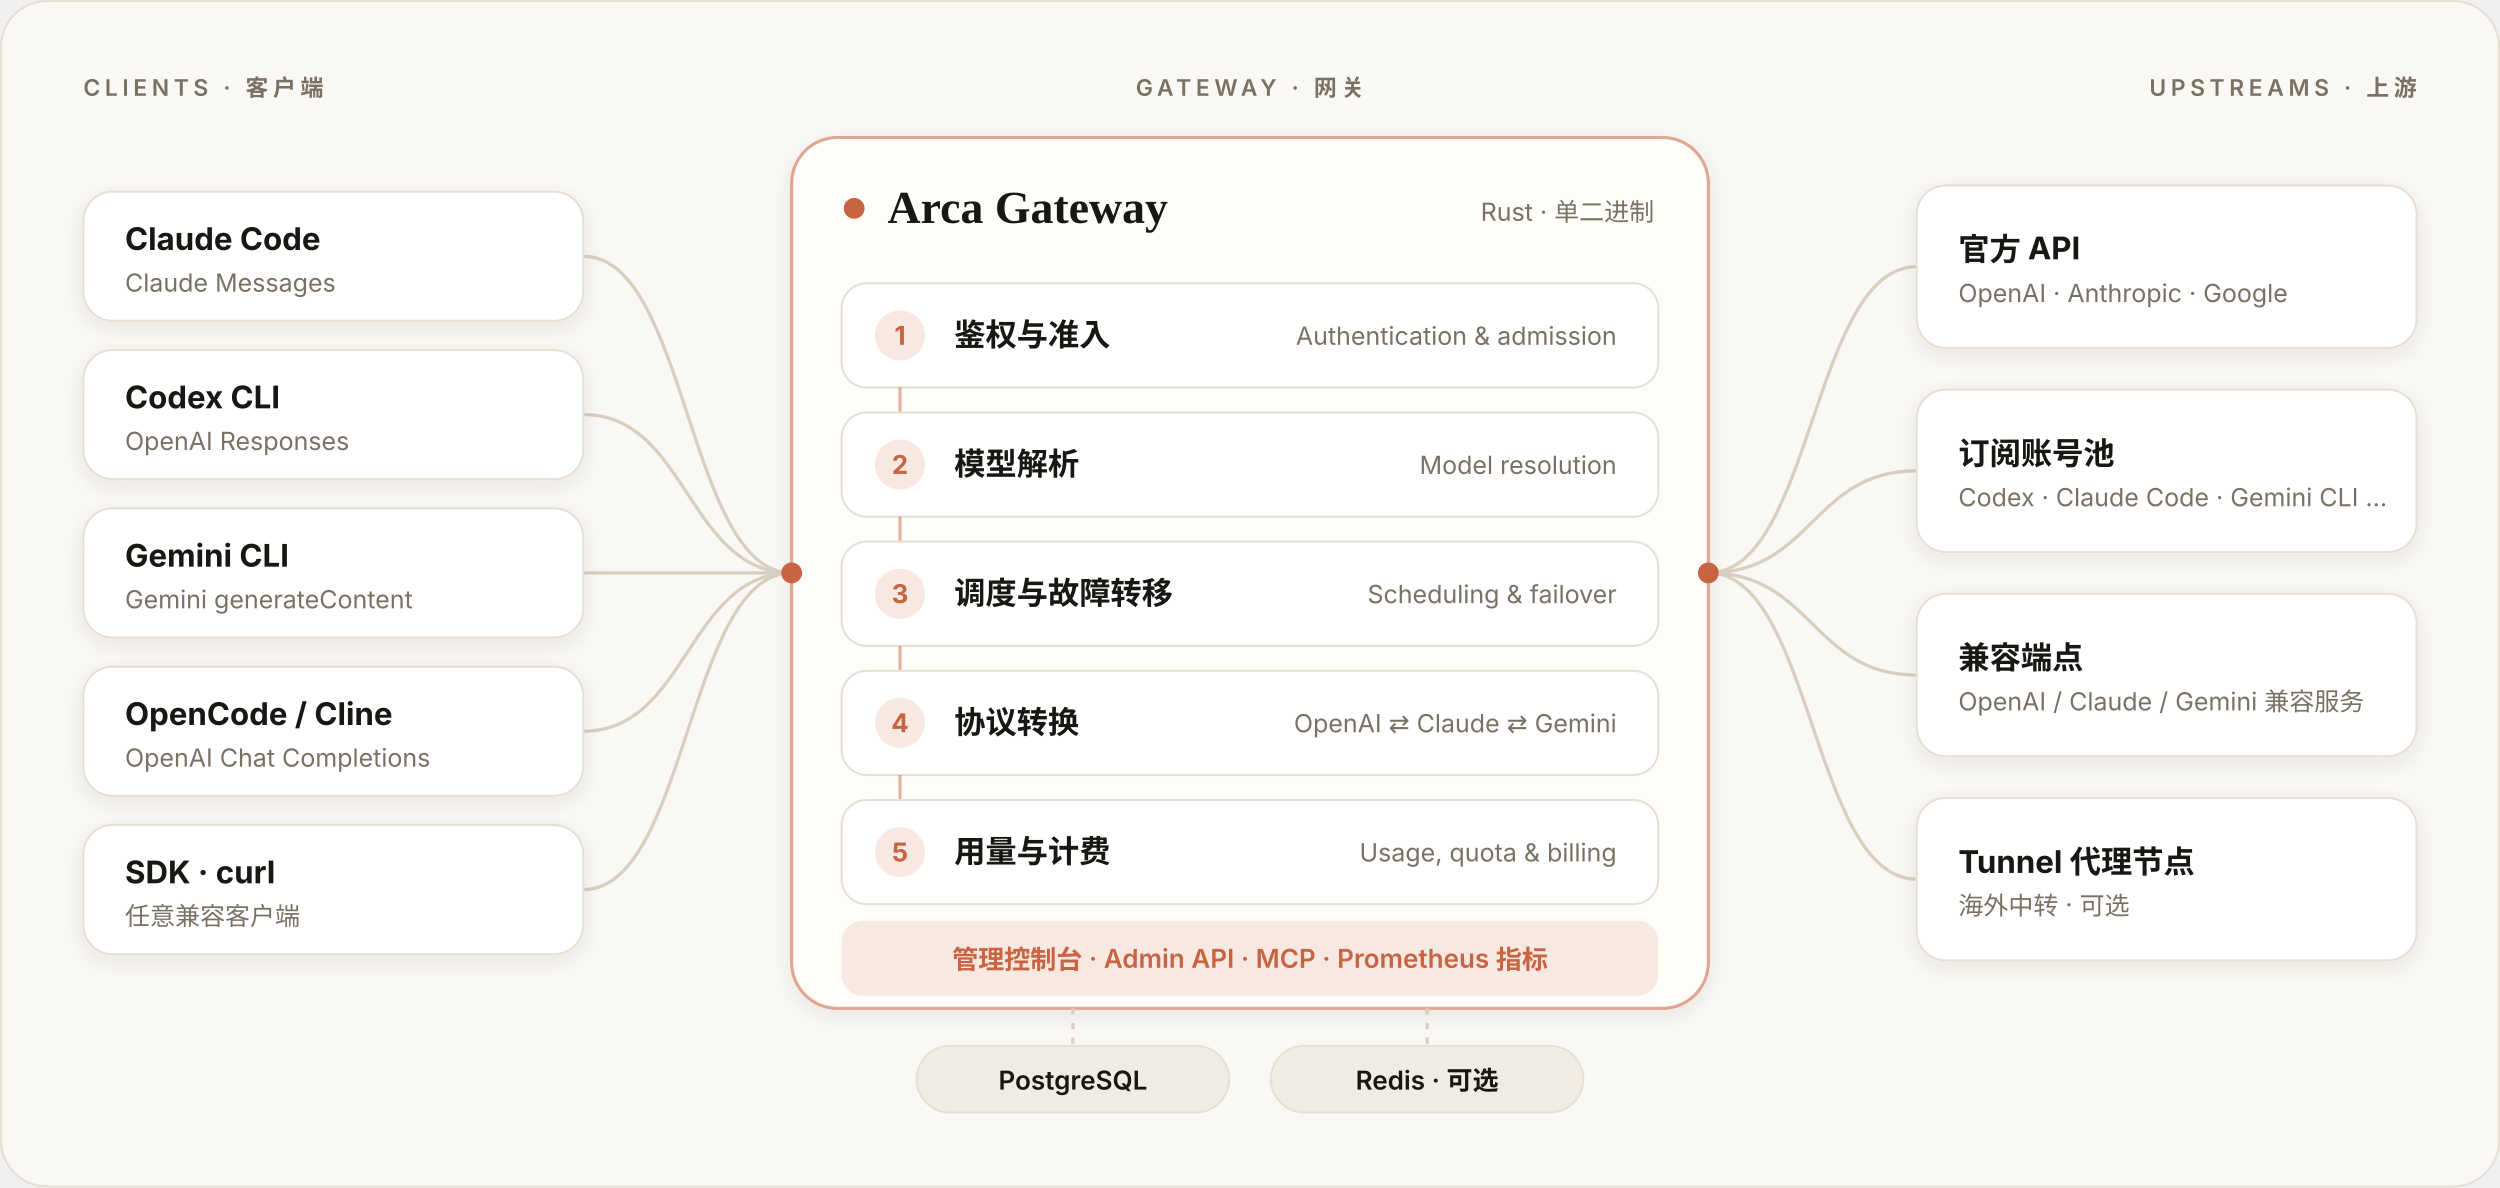
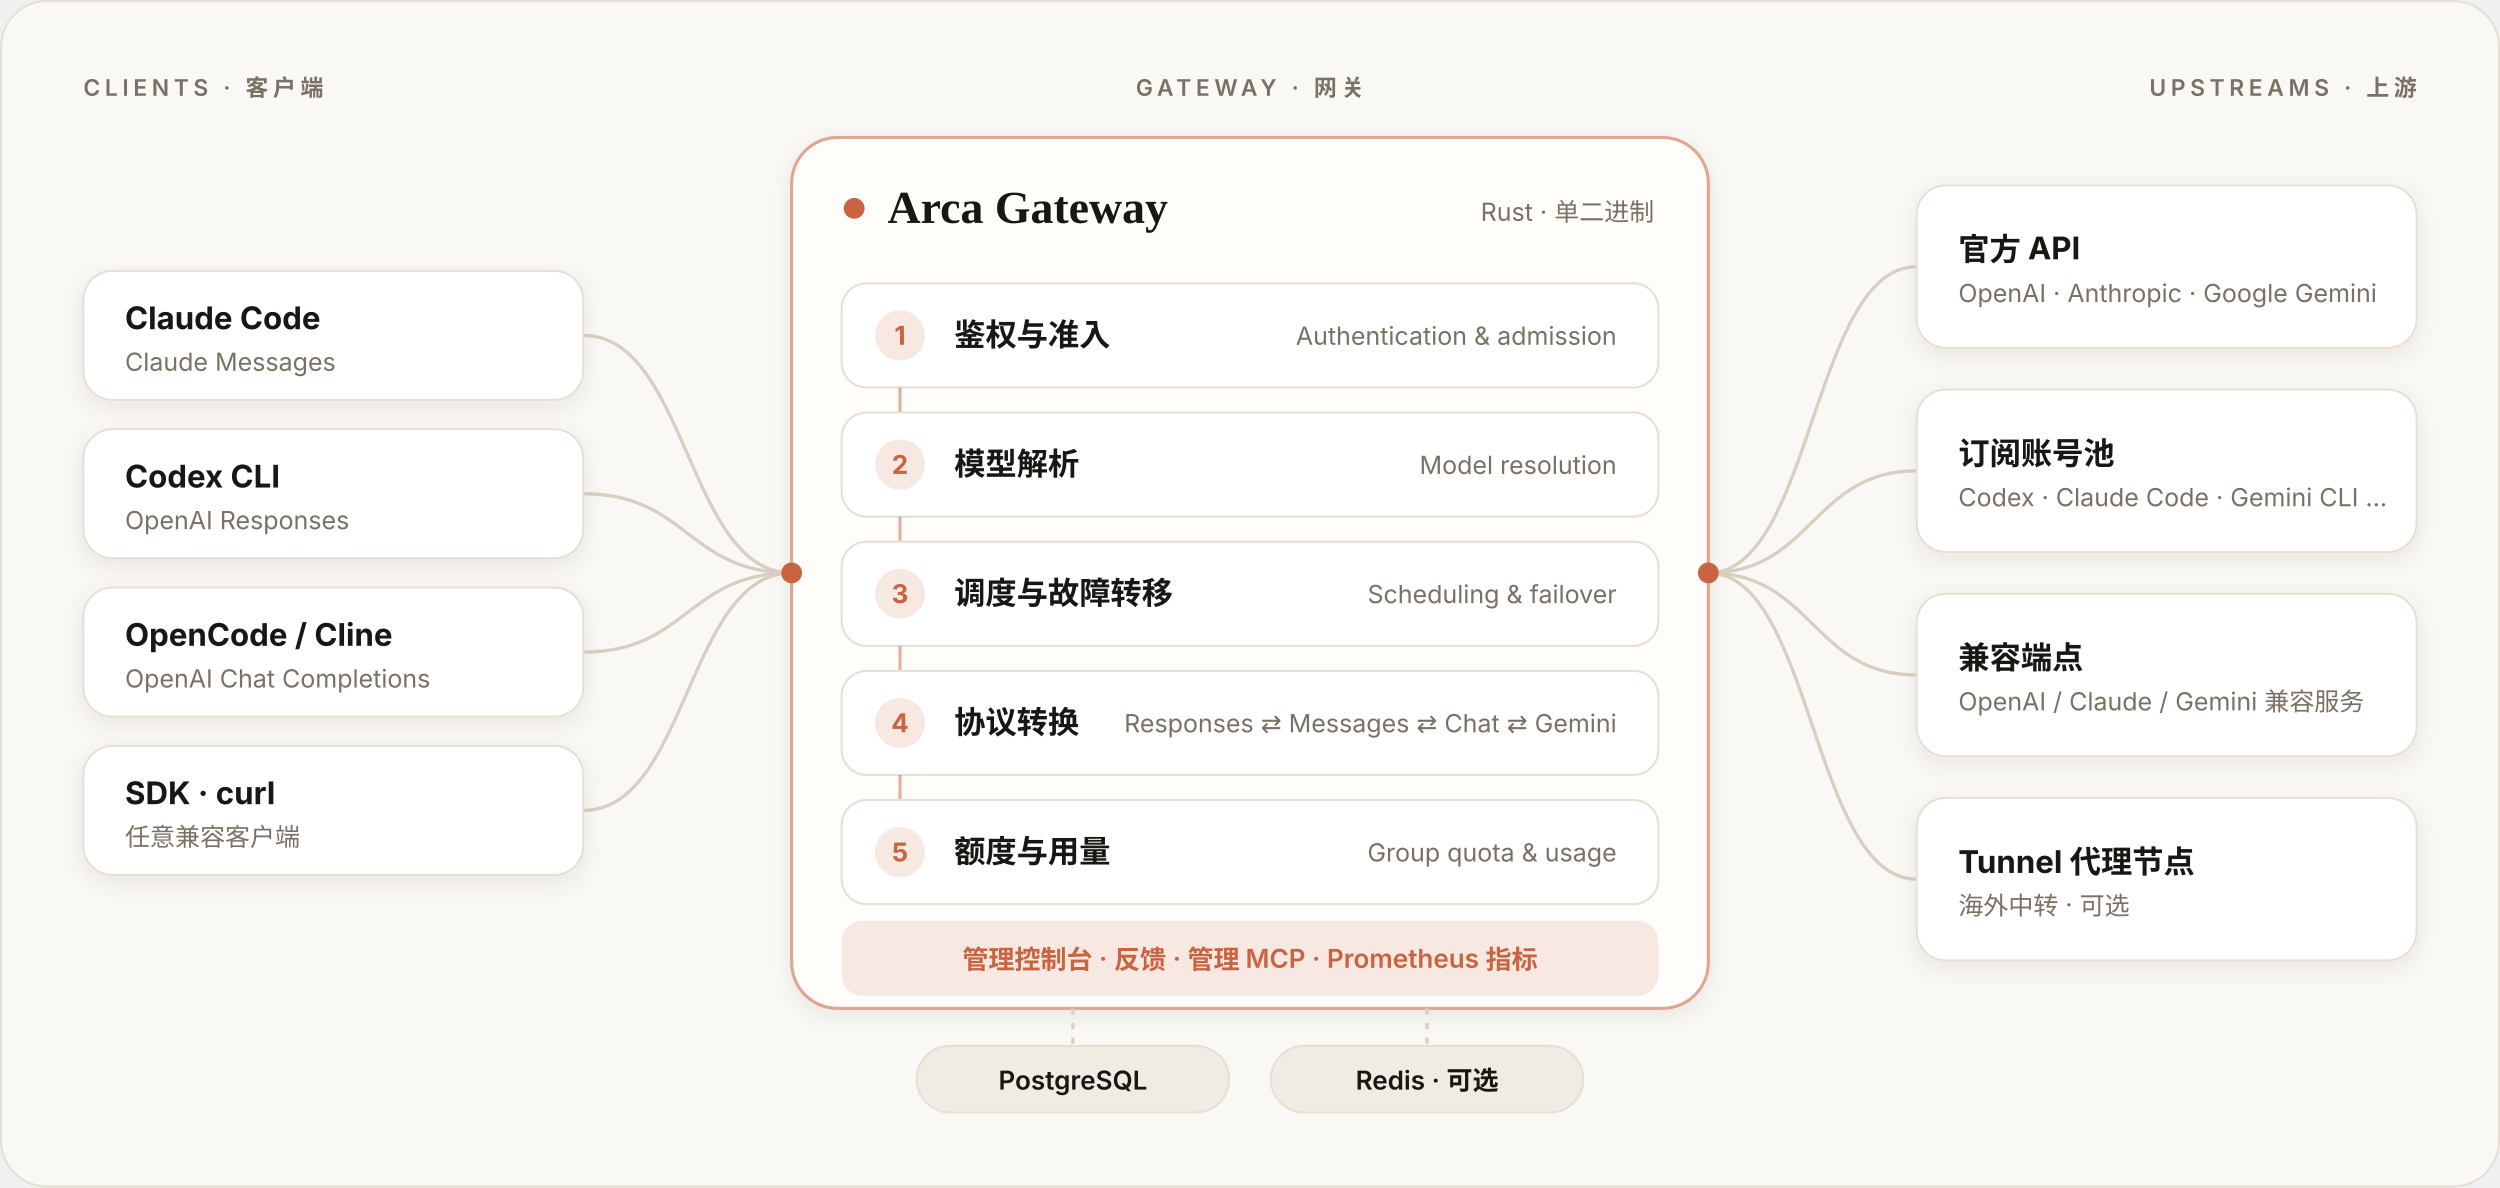
<svg xmlns="http://www.w3.org/2000/svg" viewBox="0 0 1200 570" width="1200" height="570" font-family="Inter,system-ui,-apple-system,'Segoe UI','PingFang SC','Noto Sans SC','Microsoft YaHei',sans-serif" role="img" aria-labelledby="t d">
  <defs>
    <filter id="sh" x="-10%" y="-10%" width="120%" height="140%">
      <feDropShadow dx="0" dy="3" stdDeviation="5" flood-color="rgba(60,40,20,.08)" />
    </filter>
  </defs>
  <rect x=".5" y=".5" width="1199" height="569" rx="22" fill="#faf8f4" stroke="#e6dfd3" />
  <text x="40" y="46" font-size="11" font-weight="600" letter-spacing="2.2" fill="#7a7164" text-anchor="start">CLIENTS · 客户端</text>
  <text x="600" y="46" font-size="11" font-weight="600" letter-spacing="2.2" fill="#7a7164" text-anchor="middle">GATEWAY · 网关</text>
  <text x="1160" y="46" font-size="11" font-weight="600" letter-spacing="2.2" fill="#7a7164" text-anchor="end">UPSTREAMS · 上游</text>
-   <path d="M280 123.0 C330 123.0, 330 275.0, 380 275.0" fill="none" stroke="#d9cfc0" stroke-width="1.6" />
-   <path d="M280 199.0 C330 199.0, 330 275.0, 380 275.0" fill="none" stroke="#d9cfc0" stroke-width="1.6" />
-   <path d="M280 275.0 C330 275.0, 330 275.0, 380 275.0" fill="none" stroke="#d9cfc0" stroke-width="1.6" />
-   <path d="M280 351.0 C330 351.0, 330 275.0, 380 275.0" fill="none" stroke="#d9cfc0" stroke-width="1.6" />
-   <path d="M280 427.0 C330 427.0, 330 275.0, 380 275.0" fill="none" stroke="#d9cfc0" stroke-width="1.6" />
+   <path d="M280 161.0 C330 161.0, 330 275.0, 380 275.0" fill="none" stroke="#d9cfc0" stroke-width="1.6" />
+   <path d="M280 237.0 C330 237.0, 330 275.0, 380 275.0" fill="none" stroke="#d9cfc0" stroke-width="1.6" />
+   <path d="M280 313.0 C330 313.0, 330 275.0, 380 275.0" fill="none" stroke="#d9cfc0" stroke-width="1.6" />
+   <path d="M280 389.0 C330 389.0, 330 275.0, 380 275.0" fill="none" stroke="#d9cfc0" stroke-width="1.6" />
  <path d="M820 275.0 C870 275.0, 870 128.0, 920 128.0" fill="none" stroke="#d9cfc0" stroke-width="1.6" />
  <path d="M820 275.0 C870 275.0, 870 226.0, 920 226.0" fill="none" stroke="#d9cfc0" stroke-width="1.6" />
  <path d="M820 275.0 C870 275.0, 870 324.0, 920 324.0" fill="none" stroke="#d9cfc0" stroke-width="1.6" />
  <path d="M820 275.0 C870 275.0, 870 422.0, 920 422.0" fill="none" stroke="#d9cfc0" stroke-width="1.6" />
  <rect x="380" y="66" width="440" height="418" rx="22" fill="#fffdf9" stroke="#c96442" stroke-opacity=".55" stroke-width="1.5" filter="url(#sh)" />
  <circle cx="410" cy="100" r="5" fill="#c96442" />
  <text x="426" y="107" font-family="'Tiempos Text',Georgia,'Times New Roman',serif" font-size="22" font-weight="700" fill="#191714">Arca Gateway</text>
  <text x="794" y="106" font-size="12" fill="#7a7164" text-anchor="end">Rust · 单二进制</text>
  <rect x="404" y="136" width="392" height="50" rx="12" fill="#ffffff" stroke="#e6dfd3" />
  <circle cx="432" cy="161.0" r="12" fill="#f7e9e1" />
  <text x="432" y="165.5" font-size="12.5" font-weight="700" fill="#c96442" text-anchor="middle">1</text>
  <text x="458" y="166.0" font-size="15" font-weight="650" fill="#191714">鉴权与准入</text>
  <text x="776" y="165.5" font-size="12" fill="#7a7164" text-anchor="end">Authentication &amp; admission</text>
  <path d="M432 186 v12" stroke="#c96442" stroke-opacity=".5" stroke-width="1.5" />
  <rect x="404" y="198" width="392" height="50" rx="12" fill="#ffffff" stroke="#e6dfd3" />
  <circle cx="432" cy="223.0" r="12" fill="#f7e9e1" />
  <text x="432" y="227.5" font-size="12.5" font-weight="700" fill="#c96442" text-anchor="middle">2</text>
  <text x="458" y="228.0" font-size="15" font-weight="650" fill="#191714">模型解析</text>
  <text x="776" y="227.5" font-size="12" fill="#7a7164" text-anchor="end">Model resolution</text>
  <path d="M432 248 v12" stroke="#c96442" stroke-opacity=".5" stroke-width="1.5" />
  <rect x="404" y="260" width="392" height="50" rx="12" fill="#ffffff" stroke="#e6dfd3" />
  <circle cx="432" cy="285.0" r="12" fill="#f7e9e1" />
  <text x="432" y="289.5" font-size="12.5" font-weight="700" fill="#c96442" text-anchor="middle">3</text>
  <text x="458" y="290.0" font-size="15" font-weight="650" fill="#191714">调度与故障转移</text>
  <text x="776" y="289.5" font-size="12" fill="#7a7164" text-anchor="end">Scheduling &amp; failover</text>
  <path d="M432 310 v12" stroke="#c96442" stroke-opacity=".5" stroke-width="1.5" />
  <rect x="404" y="322" width="392" height="50" rx="12" fill="#ffffff" stroke="#e6dfd3" />
  <circle cx="432" cy="347.0" r="12" fill="#f7e9e1" />
  <text x="432" y="351.5" font-size="12.5" font-weight="700" fill="#c96442" text-anchor="middle">4</text>
  <text x="458" y="352.0" font-size="15" font-weight="650" fill="#191714">协议转换</text>
-   <text x="776" y="351.5" font-size="12" fill="#7a7164" text-anchor="end">OpenAI ⇄ Claude ⇄ Gemini</text>
+   <text x="776" y="351.5" font-size="12" fill="#7a7164" text-anchor="end">Responses ⇄ Messages ⇄ Chat ⇄ Gemini</text>
  <path d="M432 372 v12" stroke="#c96442" stroke-opacity=".5" stroke-width="1.5" />
  <rect x="404" y="384" width="392" height="50" rx="12" fill="#ffffff" stroke="#e6dfd3" />
  <circle cx="432" cy="409.0" r="12" fill="#f7e9e1" />
  <text x="432" y="413.5" font-size="12.5" font-weight="700" fill="#c96442" text-anchor="middle">5</text>
-   <text x="458" y="414.0" font-size="15" font-weight="650" fill="#191714">用量与计费</text>
-   <text x="776" y="413.5" font-size="12" fill="#7a7164" text-anchor="end">Usage, quota &amp; billing</text>
+   <text x="458" y="414.0" font-size="15" font-weight="650" fill="#191714">额度与用量</text>
+   <text x="776" y="413.5" font-size="12" fill="#7a7164" text-anchor="end">Group quota &amp; usage</text>
  <rect x="404" y="442" width="392" height="36" rx="10" fill="#f7e9e1" />
-   <text x="600.0" y="465" font-size="12.5" fill="#c96442" font-weight="600" text-anchor="middle">管理控制台 · Admin API · MCP · Prometheus 指标</text>
+   <text x="600.0" y="465" font-size="12.5" fill="#c96442" font-weight="600" text-anchor="middle">管理控制台 · 反馈 · 管理 MCP · Prometheus 指标</text>
  <path d="M515 484 v18" stroke="#d9cfc0" stroke-width="1.6" stroke-dasharray="3 4" />
  <rect x="440" y="502" width="150" height="32" rx="16" fill="#f1ece3" stroke="#e6dfd3" />
  <text x="515" y="523" font-size="12.5" font-weight="600" fill="#191714" text-anchor="middle">PostgreSQL</text>
  <path d="M685 484 v18" stroke="#d9cfc0" stroke-width="1.6" stroke-dasharray="3 4" />
  <rect x="610" y="502" width="150" height="32" rx="16" fill="#f1ece3" stroke="#e6dfd3" />
  <text x="685" y="523" font-size="12.5" font-weight="600" fill="#191714" text-anchor="middle">Redis · 可选</text>
  <g>
-     <rect x="40" y="92.0" width="240" height="62" rx="14" fill="#ffffff" stroke="#e6dfd3" filter="url(#sh)" />
-     <text x="60" y="120.0" font-size="15" font-weight="650" fill="#191714">Claude Code</text>
-     <text x="60" y="140.0" font-size="12" fill="#7a7164">Claude Messages</text>
+     <rect x="40" y="130.0" width="240" height="62" rx="14" fill="#ffffff" stroke="#e6dfd3" filter="url(#sh)" />
+     <text x="60" y="158.0" font-size="15" font-weight="650" fill="#191714">Claude Code</text>
+     <text x="60" y="178.0" font-size="12" fill="#7a7164">Claude Messages</text>
  </g>
  <g>
-     <rect x="40" y="168.0" width="240" height="62" rx="14" fill="#ffffff" stroke="#e6dfd3" filter="url(#sh)" />
-     <text x="60" y="196.0" font-size="15" font-weight="650" fill="#191714">Codex CLI</text>
-     <text x="60" y="216.0" font-size="12" fill="#7a7164">OpenAI Responses</text>
+     <rect x="40" y="206.0" width="240" height="62" rx="14" fill="#ffffff" stroke="#e6dfd3" filter="url(#sh)" />
+     <text x="60" y="234.0" font-size="15" font-weight="650" fill="#191714">Codex CLI</text>
+     <text x="60" y="254.0" font-size="12" fill="#7a7164">OpenAI Responses</text>
  </g>
  <g>
-     <rect x="40" y="244.0" width="240" height="62" rx="14" fill="#ffffff" stroke="#e6dfd3" filter="url(#sh)" />
-     <text x="60" y="272.0" font-size="15" font-weight="650" fill="#191714">Gemini CLI</text>
-     <text x="60" y="292.0" font-size="12" fill="#7a7164">Gemini generateContent</text>
+     <rect x="40" y="282.0" width="240" height="62" rx="14" fill="#ffffff" stroke="#e6dfd3" filter="url(#sh)" />
+     <text x="60" y="310.0" font-size="15" font-weight="650" fill="#191714">OpenCode / Cline</text>
+     <text x="60" y="330.0" font-size="12" fill="#7a7164">OpenAI Chat Completions</text>
  </g>
  <g>
-     <rect x="40" y="320.0" width="240" height="62" rx="14" fill="#ffffff" stroke="#e6dfd3" filter="url(#sh)" />
-     <text x="60" y="348.0" font-size="15" font-weight="650" fill="#191714">OpenCode / Cline</text>
-     <text x="60" y="368.0" font-size="12" fill="#7a7164">OpenAI Chat Completions</text>
-   </g>
-   <g>
-     <rect x="40" y="396.0" width="240" height="62" rx="14" fill="#ffffff" stroke="#e6dfd3" filter="url(#sh)" />
-     <text x="60" y="424.0" font-size="15" font-weight="650" fill="#191714">SDK · curl</text>
-     <text x="60" y="444.0" font-size="12" fill="#7a7164">任意兼容客户端</text>
+     <rect x="40" y="358.0" width="240" height="62" rx="14" fill="#ffffff" stroke="#e6dfd3" filter="url(#sh)" />
+     <text x="60" y="386.0" font-size="15" font-weight="650" fill="#191714">SDK · curl</text>
+     <text x="60" y="406.0" font-size="12" fill="#7a7164">任意兼容客户端</text>
  </g>
  <g>
    <rect x="920" y="89.0" width="240" height="78" rx="14" fill="#ffffff" stroke="#e6dfd3" filter="url(#sh)" />
    <text x="940" y="125.0" font-size="15" font-weight="650" fill="#191714">官方 API</text>
-     <text x="940" y="145.0" font-size="12" fill="#7a7164">OpenAI · Anthropic · Google</text>
+     <text x="940" y="145.0" font-size="12" fill="#7a7164">OpenAI · Anthropic · Google Gemini</text>
  </g>
  <g>
    <rect x="920" y="187.0" width="240" height="78" rx="14" fill="#ffffff" stroke="#e6dfd3" filter="url(#sh)" />
    <text x="940" y="223.0" font-size="15" font-weight="650" fill="#191714">订阅账号池</text>
    <text x="940" y="243.0" font-size="12" fill="#7a7164">Codex · Claude Code · Gemini CLI …</text>
  </g>
  <g>
    <rect x="920" y="285.0" width="240" height="78" rx="14" fill="#ffffff" stroke="#e6dfd3" filter="url(#sh)" />
    <text x="940" y="321.0" font-size="15" font-weight="650" fill="#191714">兼容端点</text>
    <text x="940" y="341.0" font-size="12" fill="#7a7164">OpenAI / Claude / Gemini 兼容服务</text>
  </g>
  <g>
    <rect x="920" y="383.0" width="240" height="78" rx="14" fill="#ffffff" stroke="#e6dfd3" filter="url(#sh)" />
    <text x="940" y="419.0" font-size="15" font-weight="650" fill="#191714">Tunnel 代理节点</text>
    <text x="940" y="439.0" font-size="12" fill="#7a7164">海外中转 · 可选</text>
  </g>
  <circle cx="380" cy="275.0" r="5" fill="#c96442" />
  <circle cx="820" cy="275.0" r="5" fill="#c96442" />
</svg>
